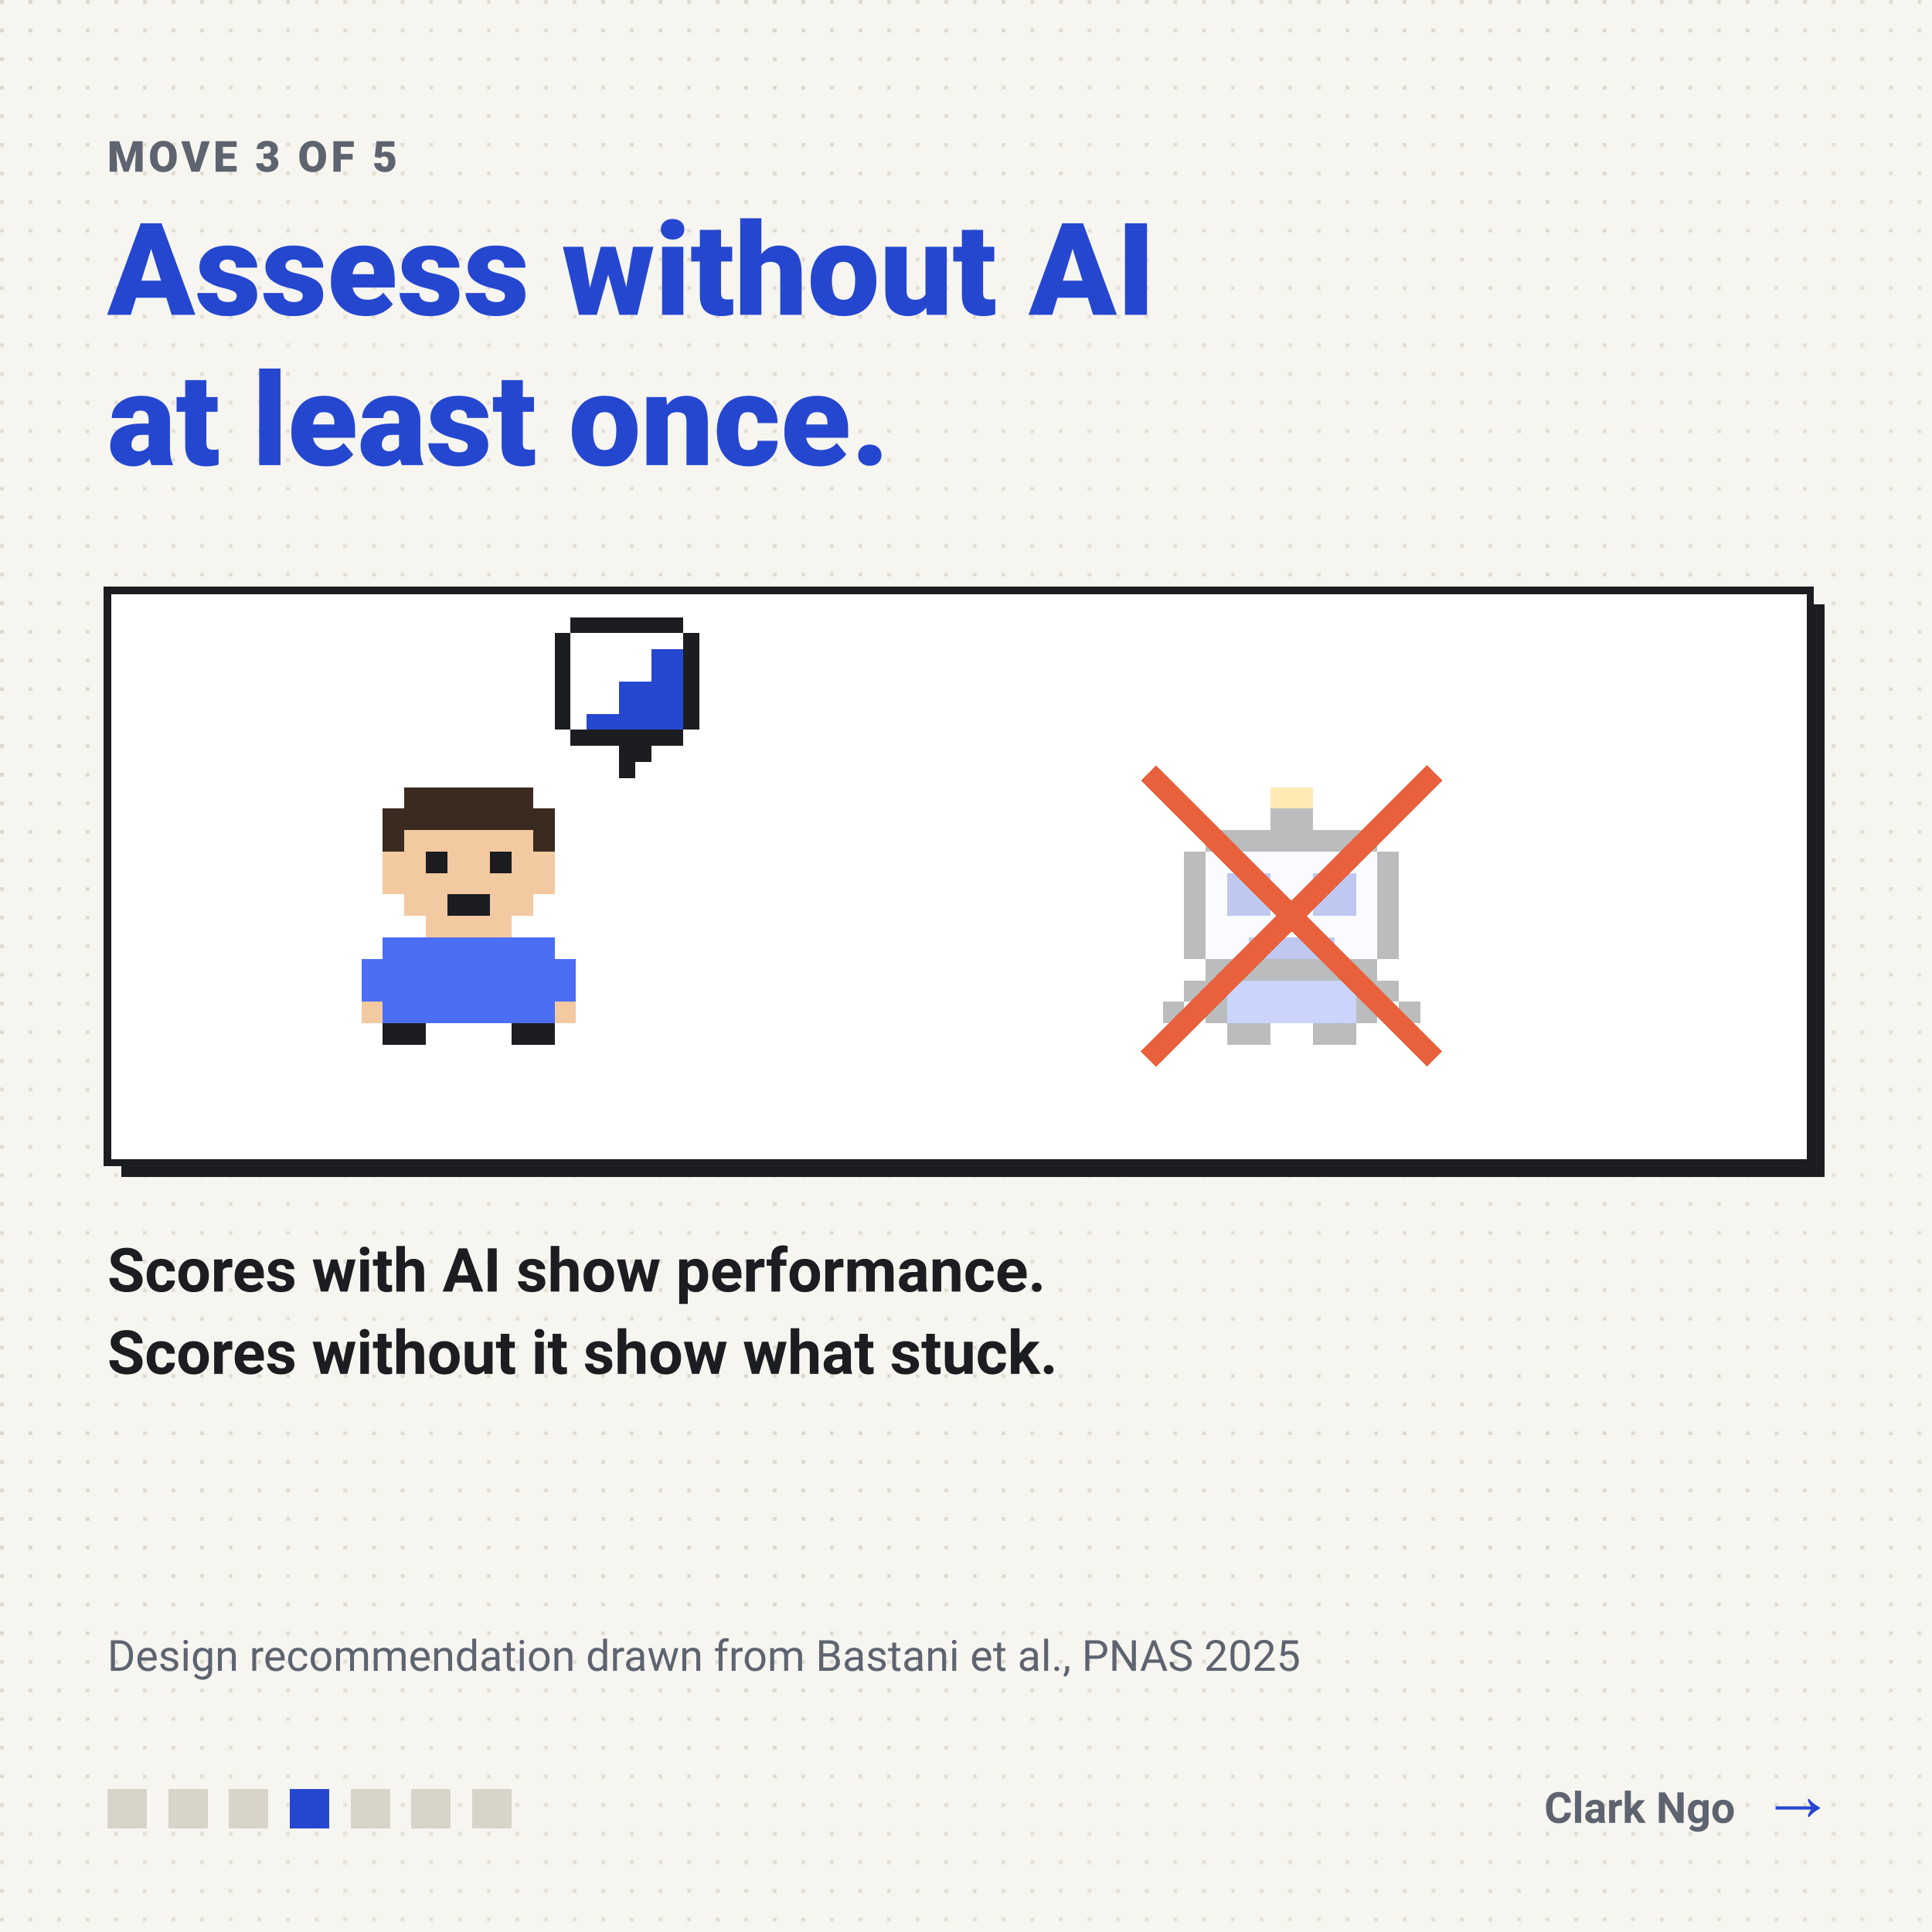
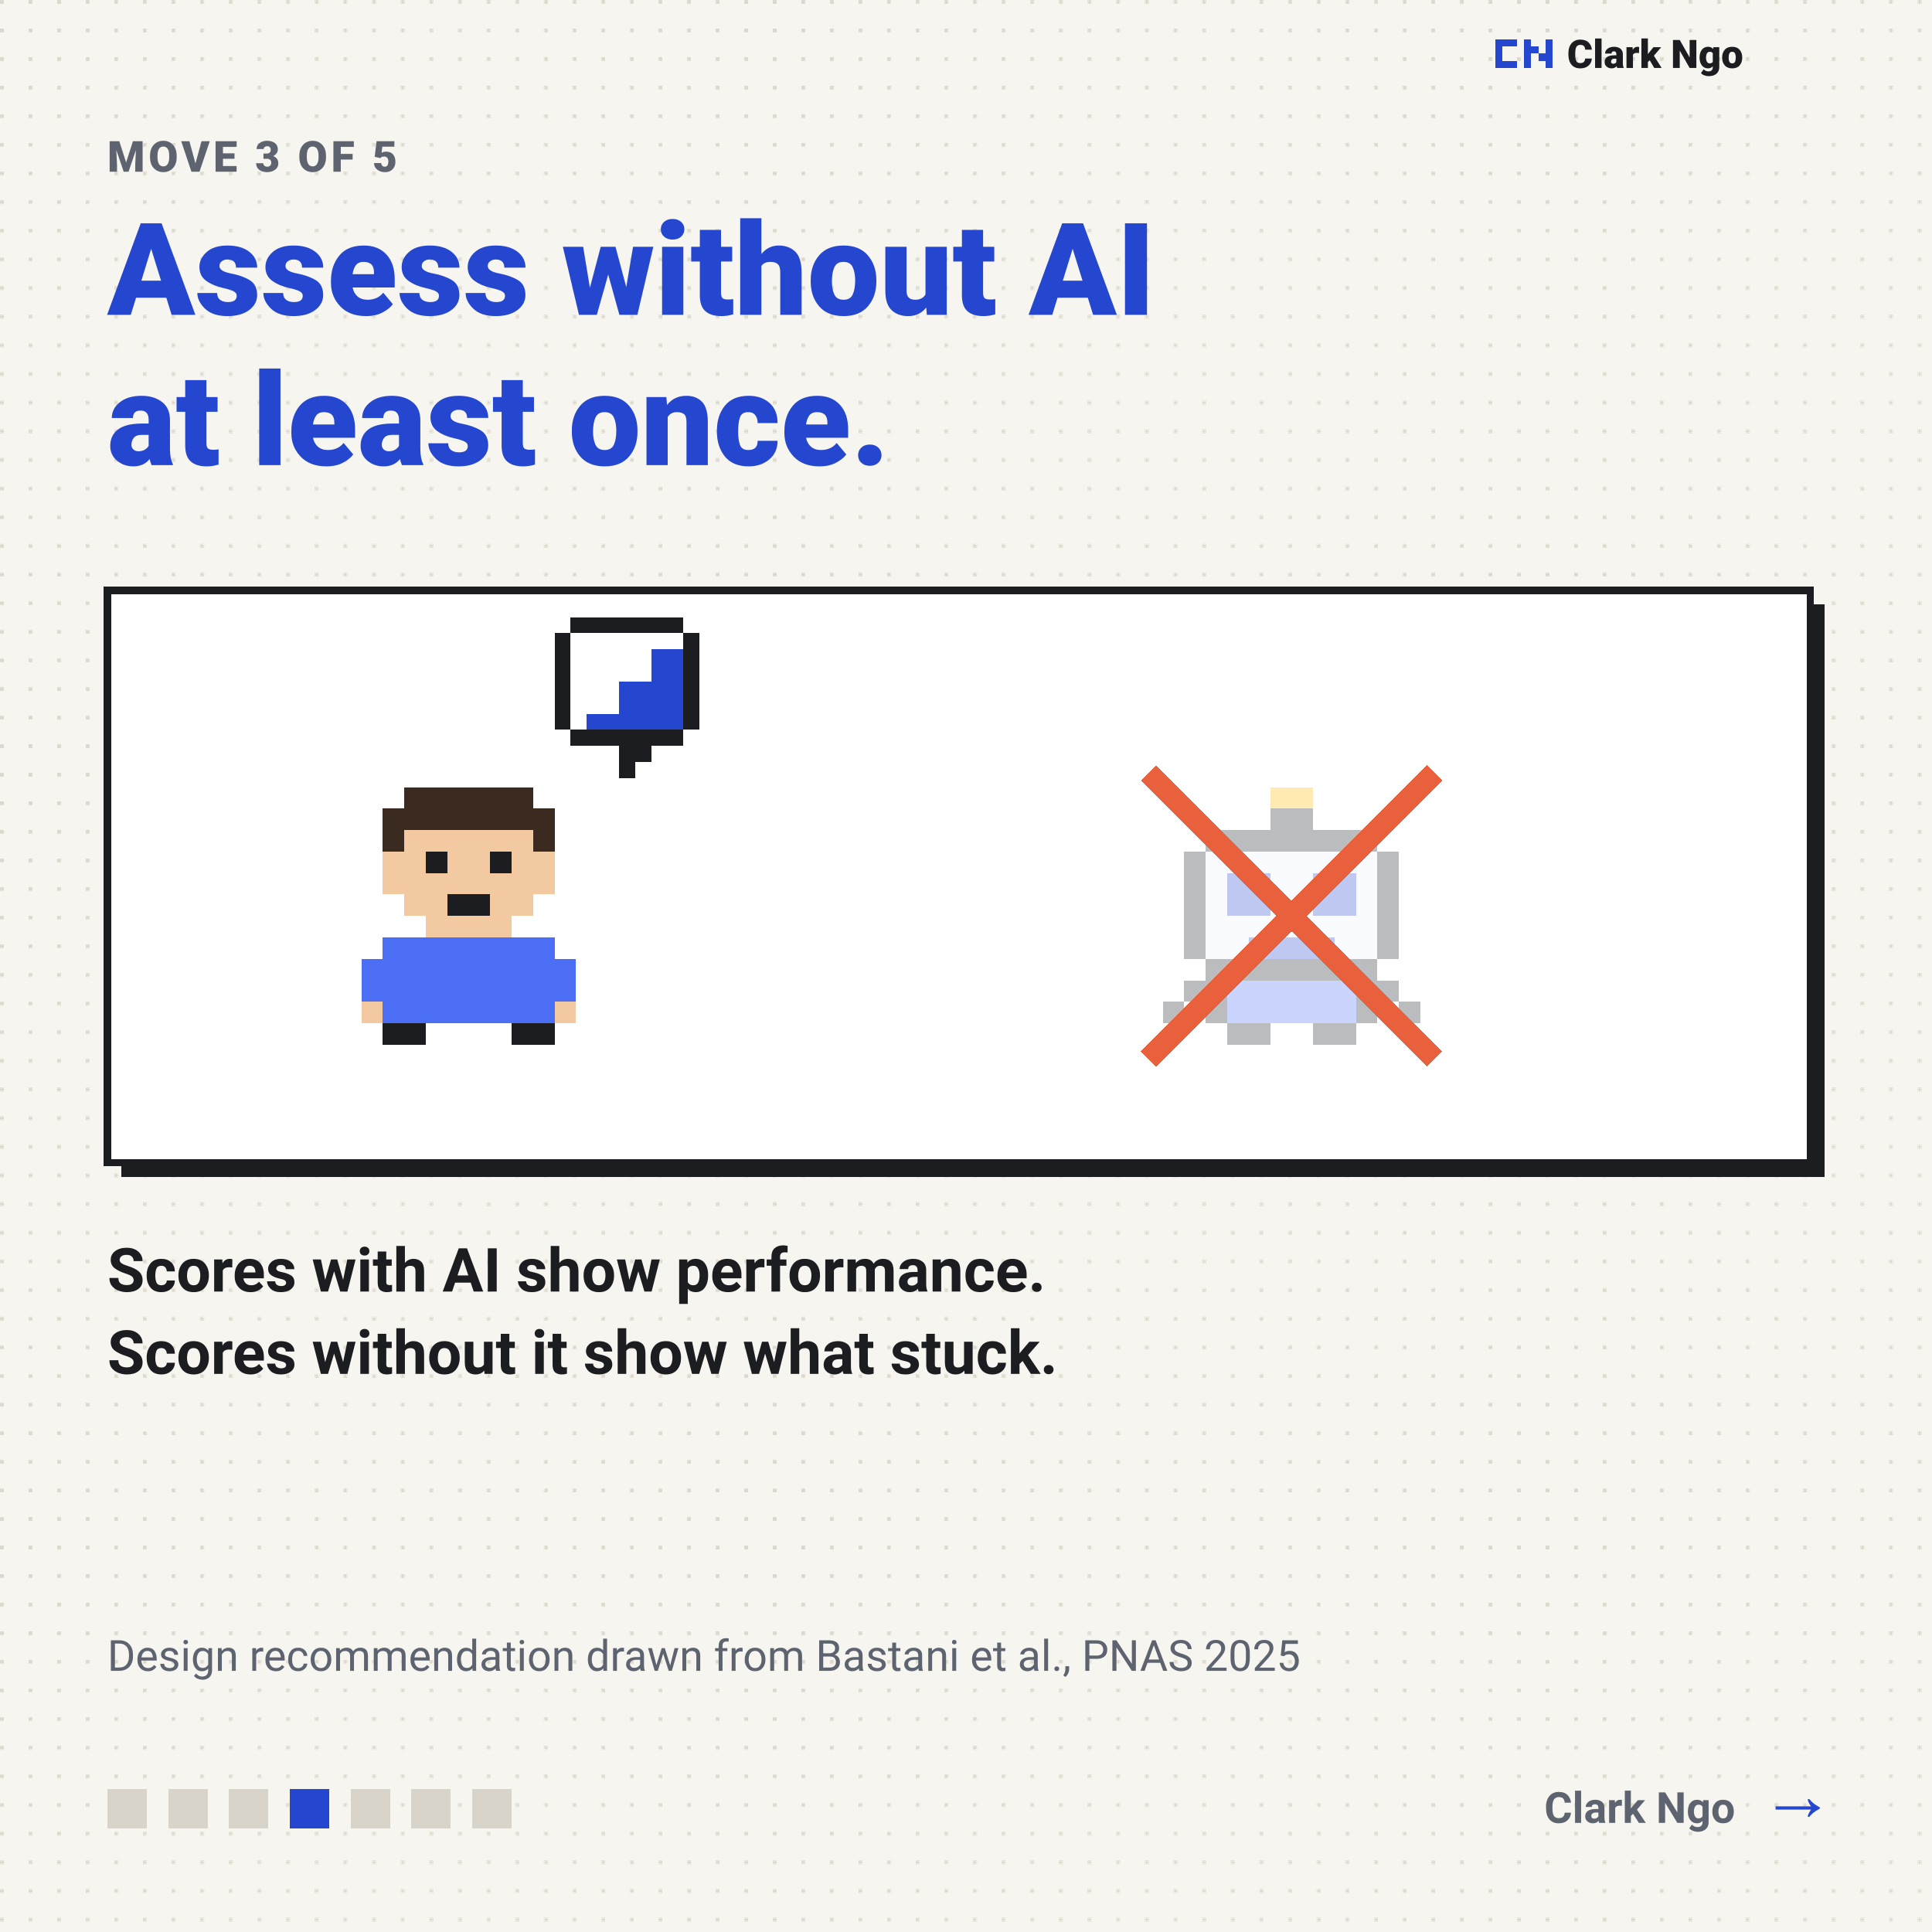
<svg xmlns="http://www.w3.org/2000/svg" viewBox="0 0 1080 1080" width="1080" height="1080" font-family="-apple-system, 'Segoe UI', Roboto, Helvetica, Arial, sans-serif">
  <style>
    rect, path { shape-rendering: crispEdges; }
    .march { stroke-dasharray: 16 16; animation: march 0.6s steps(4) infinite; }
    @keyframes march { to { stroke-dashoffset: -32; } }
    .bob { animation: bob 0.6s steps(1) infinite; }
    @keyframes bob { 0% { transform: translateY(0); } 50% { transform: translateY(-8px); } }
  </style>
  <defs>
    <pattern id="grid" width="16" height="16" patternUnits="userSpaceOnUse">
      <rect width="2" height="2" fill="#dcd8cd" />
    </pattern>
  </defs>
  <rect width="1080" height="1080" fill="#f7f5f0" />
  <rect width="1080" height="1080" fill="url(#grid)" />
  <text x="60" y="96" font-size="24" font-weight="800" fill="#5d6470" letter-spacing="2">MOVE 3 OF 5</text>
  <text x="60" y="176" font-size="72" font-weight="800" fill="#2547d0">Assess without AI</text>
  <text x="60" y="260" font-size="72" font-weight="800" fill="#2547d0">at least once.</text>
  <rect x="68" y="338" width="952" height="320" fill="#1b1d21" />
  <rect x="60" y="330" width="952" height="320" fill="#fff" stroke="#1b1d21" stroke-width="4" />
  <rect x="226" y="440" width="72" height="12" fill="#3b2a20" />
  <rect x="214" y="452" width="96" height="12" fill="#3b2a20" />
  <rect x="214" y="464" width="12" height="12" fill="#3b2a20" />
  <rect x="226" y="464" width="72" height="12" fill="#f2c9a0" />
  <rect x="298" y="464" width="12" height="12" fill="#3b2a20" />
  <rect x="214" y="476" width="24" height="12" fill="#f2c9a0" />
  <rect x="238" y="476" width="12" height="12" fill="#1b1d21" />
  <rect x="250" y="476" width="24" height="12" fill="#f2c9a0" />
  <rect x="274" y="476" width="12" height="12" fill="#1b1d21" />
  <rect x="286" y="476" width="24" height="12" fill="#f2c9a0" />
  <rect x="214" y="488" width="96" height="12" fill="#f2c9a0" />
  <rect x="226" y="500" width="24" height="12" fill="#f2c9a0" />
  <rect x="250" y="500" width="24" height="12" fill="#1b1d21" />
  <rect x="274" y="500" width="24" height="12" fill="#f2c9a0" />
  <rect x="238" y="512" width="48" height="12" fill="#f2c9a0" />
  <rect x="214" y="524" width="96" height="12" fill="#4c6ef5" />
  <rect x="202" y="536" width="120" height="12" fill="#4c6ef5" />
  <rect x="202" y="548" width="120" height="12" fill="#4c6ef5" />
  <rect x="202" y="560" width="12" height="12" fill="#f2c9a0" />
  <rect x="214" y="560" width="96" height="12" fill="#4c6ef5" />
  <rect x="310" y="560" width="12" height="12" fill="#f2c9a0" />
  <rect x="214" y="572" width="24" height="12" fill="#1b1d21" />
  <rect x="286" y="572" width="24" height="12" fill="#1b1d21" />
  <rect x="319" y="345" width="63" height="9" fill="#1b1d21" />
  <rect x="310" y="354" width="9" height="9" fill="#1b1d21" />
  <rect x="319" y="354" width="63" height="9" fill="#ffffff" />
  <rect x="382" y="354" width="9" height="9" fill="#1b1d21" />
  <rect x="310" y="363" width="9" height="9" fill="#1b1d21" />
  <rect x="319" y="363" width="45" height="9" fill="#ffffff" />
  <rect x="364" y="363" width="18" height="9" fill="#2547d0" />
  <rect x="382" y="363" width="9" height="9" fill="#1b1d21" />
  <rect x="310" y="372" width="9" height="9" fill="#1b1d21" />
  <rect x="319" y="372" width="45" height="9" fill="#ffffff" />
  <rect x="364" y="372" width="18" height="9" fill="#2547d0" />
  <rect x="382" y="372" width="9" height="9" fill="#1b1d21" />
  <rect x="310" y="381" width="9" height="9" fill="#1b1d21" />
  <rect x="319" y="381" width="27" height="9" fill="#ffffff" />
  <rect x="346" y="381" width="36" height="9" fill="#2547d0" />
  <rect x="382" y="381" width="9" height="9" fill="#1b1d21" />
  <rect x="310" y="390" width="9" height="9" fill="#1b1d21" />
  <rect x="319" y="390" width="27" height="9" fill="#ffffff" />
  <rect x="346" y="390" width="36" height="9" fill="#2547d0" />
  <rect x="382" y="390" width="9" height="9" fill="#1b1d21" />
  <rect x="310" y="399" width="9" height="9" fill="#1b1d21" />
  <rect x="319" y="399" width="9" height="9" fill="#ffffff" />
  <rect x="328" y="399" width="54" height="9" fill="#2547d0" />
  <rect x="382" y="399" width="9" height="9" fill="#1b1d21" />
  <rect x="319" y="408" width="63" height="9" fill="#1b1d21" />
  <rect x="346" y="417" width="18" height="9" fill="#1b1d21" />
  <rect x="346" y="426" width="9" height="9" fill="#1b1d21" />
  <g opacity="0.3">
    <rect x="710" y="440" width="24" height="12" fill="#ffb703" />
    <rect x="710" y="452" width="24" height="12" fill="#1b1d21" />
    <rect x="674" y="464" width="96" height="12" fill="#1b1d21" />
    <rect x="662" y="476" width="12" height="12" fill="#1b1d21" />
    <rect x="674" y="476" width="96" height="12" fill="#eef1fb" />
    <rect x="770" y="476" width="12" height="12" fill="#1b1d21" />
    <rect x="662" y="488" width="12" height="12" fill="#1b1d21" />
    <rect x="674" y="488" width="12" height="12" fill="#eef1fb" />
    <rect x="686" y="488" width="24" height="12" fill="#2547d0" />
    <rect x="710" y="488" width="24" height="12" fill="#eef1fb" />
    <rect x="734" y="488" width="24" height="12" fill="#2547d0" />
    <rect x="758" y="488" width="12" height="12" fill="#eef1fb" />
    <rect x="770" y="488" width="12" height="12" fill="#1b1d21" />
    <rect x="662" y="500" width="12" height="12" fill="#1b1d21" />
    <rect x="674" y="500" width="12" height="12" fill="#eef1fb" />
    <rect x="686" y="500" width="24" height="12" fill="#2547d0" />
    <rect x="710" y="500" width="24" height="12" fill="#eef1fb" />
    <rect x="734" y="500" width="24" height="12" fill="#2547d0" />
    <rect x="758" y="500" width="12" height="12" fill="#eef1fb" />
    <rect x="770" y="500" width="12" height="12" fill="#1b1d21" />
    <rect x="662" y="512" width="12" height="12" fill="#1b1d21" />
    <rect x="674" y="512" width="96" height="12" fill="#eef1fb" />
    <rect x="770" y="512" width="12" height="12" fill="#1b1d21" />
    <rect x="662" y="524" width="12" height="12" fill="#1b1d21" />
    <rect x="674" y="524" width="24" height="12" fill="#eef1fb" />
    <rect x="698" y="524" width="48" height="12" fill="#2547d0" />
    <rect x="746" y="524" width="24" height="12" fill="#eef1fb" />
    <rect x="770" y="524" width="12" height="12" fill="#1b1d21" />
    <rect x="674" y="536" width="96" height="12" fill="#1b1d21" />
    <rect x="662" y="548" width="24" height="12" fill="#1b1d21" />
    <rect x="686" y="548" width="72" height="12" fill="#4c6ef5" />
    <rect x="758" y="548" width="24" height="12" fill="#1b1d21" />
    <rect x="650" y="560" width="12" height="12" fill="#1b1d21" />
    <rect x="674" y="560" width="12" height="12" fill="#1b1d21" />
    <rect x="686" y="560" width="72" height="12" fill="#4c6ef5" />
    <rect x="758" y="560" width="12" height="12" fill="#1b1d21" />
    <rect x="782" y="560" width="12" height="12" fill="#1b1d21" />
    <rect x="686" y="572" width="24" height="12" fill="#1b1d21" />
    <rect x="734" y="572" width="24" height="12" fill="#1b1d21" />
  </g>
  <path d="M642 432 L802 592 M802 432 L642 592" stroke="#e8613c" stroke-width="12" />
  <text x="60" y="722" font-size="34" font-weight="600" fill="#1b1d21">Scores with AI show performance.</text>
  <text x="60" y="768" font-size="34" font-weight="600" fill="#1b1d21">Scores without it show what stuck.</text>
  <text x="60" y="934" font-size="24" fill="#5d6470">Design recommendation drawn from Bastani et al., PNAS 2025</text>
  <rect x="60" y="1000" width="22" height="22" fill="#d8d4c9" />
  <rect x="94" y="1000" width="22" height="22" fill="#d8d4c9" />
  <rect x="128" y="1000" width="22" height="22" fill="#d8d4c9" />
  <rect x="162" y="1000" width="22" height="22" fill="#2547d0" />
  <rect x="196" y="1000" width="22" height="22" fill="#d8d4c9" />
  <rect x="230" y="1000" width="22" height="22" fill="#d8d4c9" />
  <rect x="264" y="1000" width="22" height="22" fill="#d8d4c9" />
  <text x="970" y="1019" font-size="24" font-weight="700" fill="#5d6470" text-anchor="end">Clark Ngo</text>
  <text x="1020" y="1020" font-size="30" font-weight="800" fill="#2547d0" text-anchor="end">→</text>
+   <g class="signature">
+     <rect x="836" y="22" width="12" height="4" fill="#2547d0" />
+     <rect x="852" y="22" width="4" height="4" fill="#2547d0" />
+     <rect x="864" y="22" width="4" height="4" fill="#2547d0" />
+     <rect x="836" y="26" width="4" height="4" fill="#2547d0" />
+     <rect x="852" y="26" width="8" height="4" fill="#2547d0" />
+     <rect x="864" y="26" width="4" height="4" fill="#2547d0" />
+     <rect x="836" y="30" width="4" height="4" fill="#2547d0" />
+     <rect x="852" y="30" width="4" height="4" fill="#2547d0" />
+     <rect x="860" y="30" width="8" height="4" fill="#2547d0" />
+     <rect x="836" y="34" width="12" height="4" fill="#2547d0" />
+     <rect x="852" y="34" width="4" height="4" fill="#2547d0" />
+     <rect x="864" y="34" width="4" height="4" fill="#2547d0" />
+     <text x="876" y="38" font-size="22" font-weight="800" fill="#1b1d21">Clark Ngo</text>
+   </g>
</svg>
